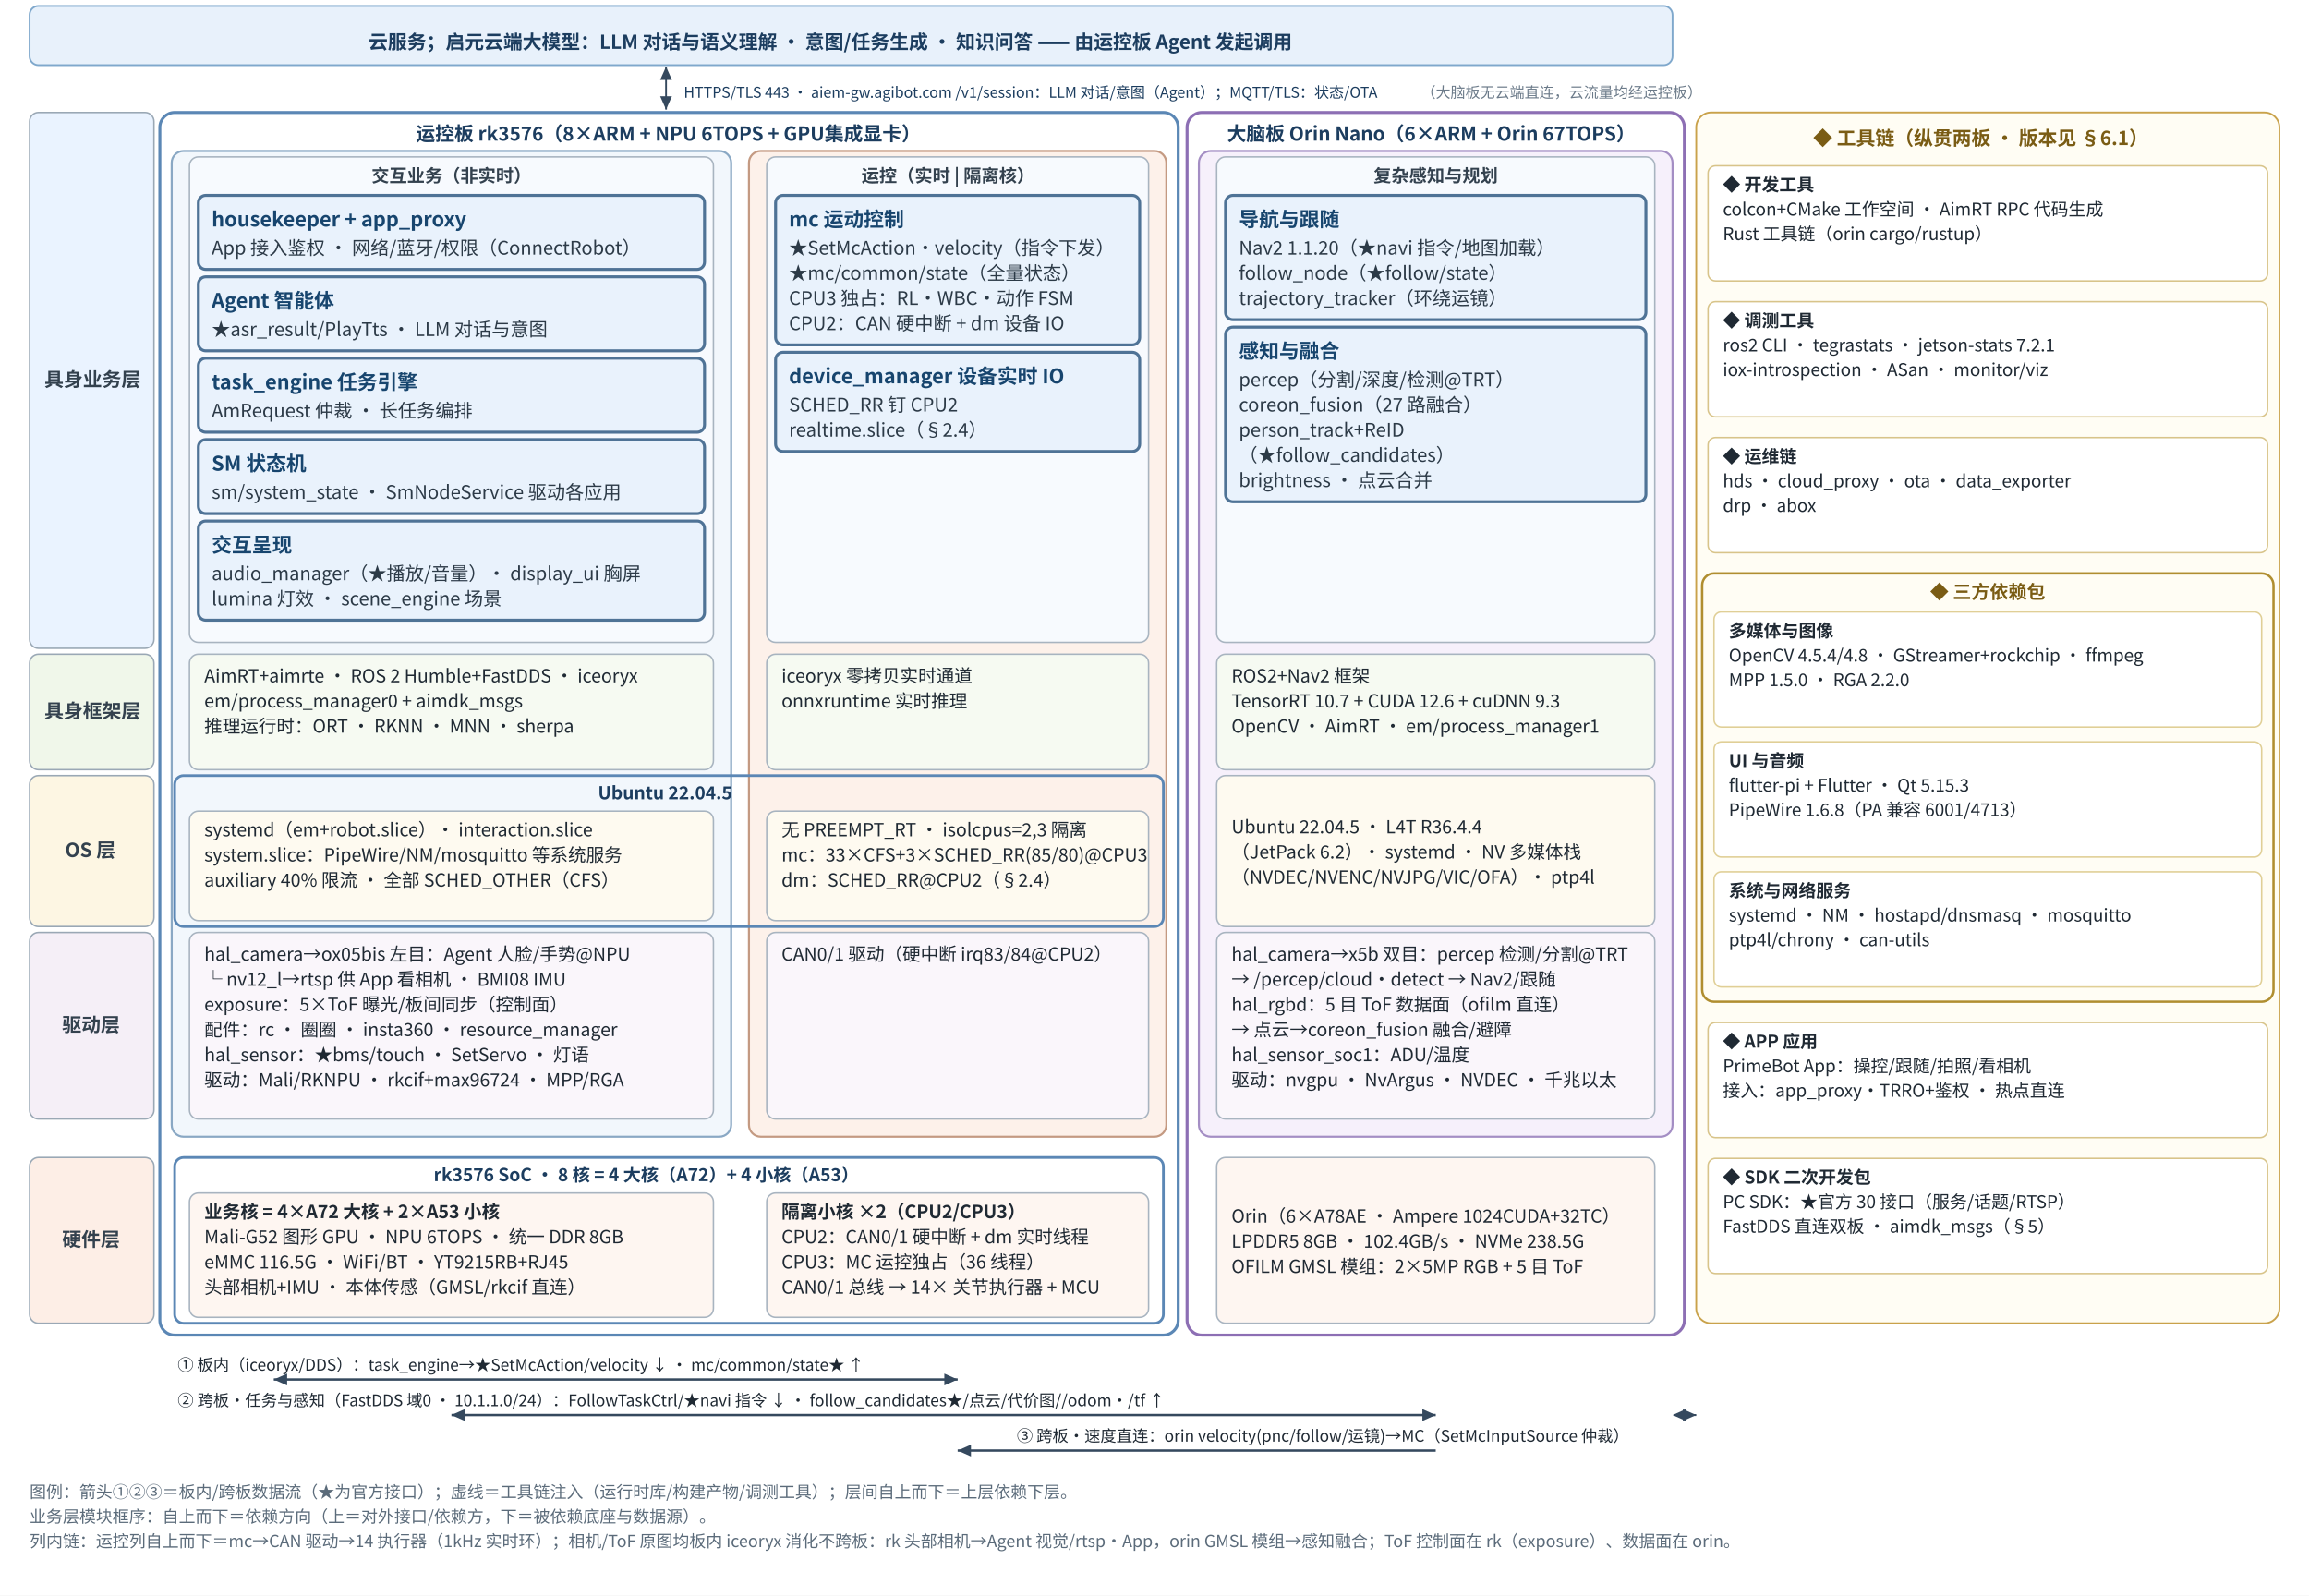
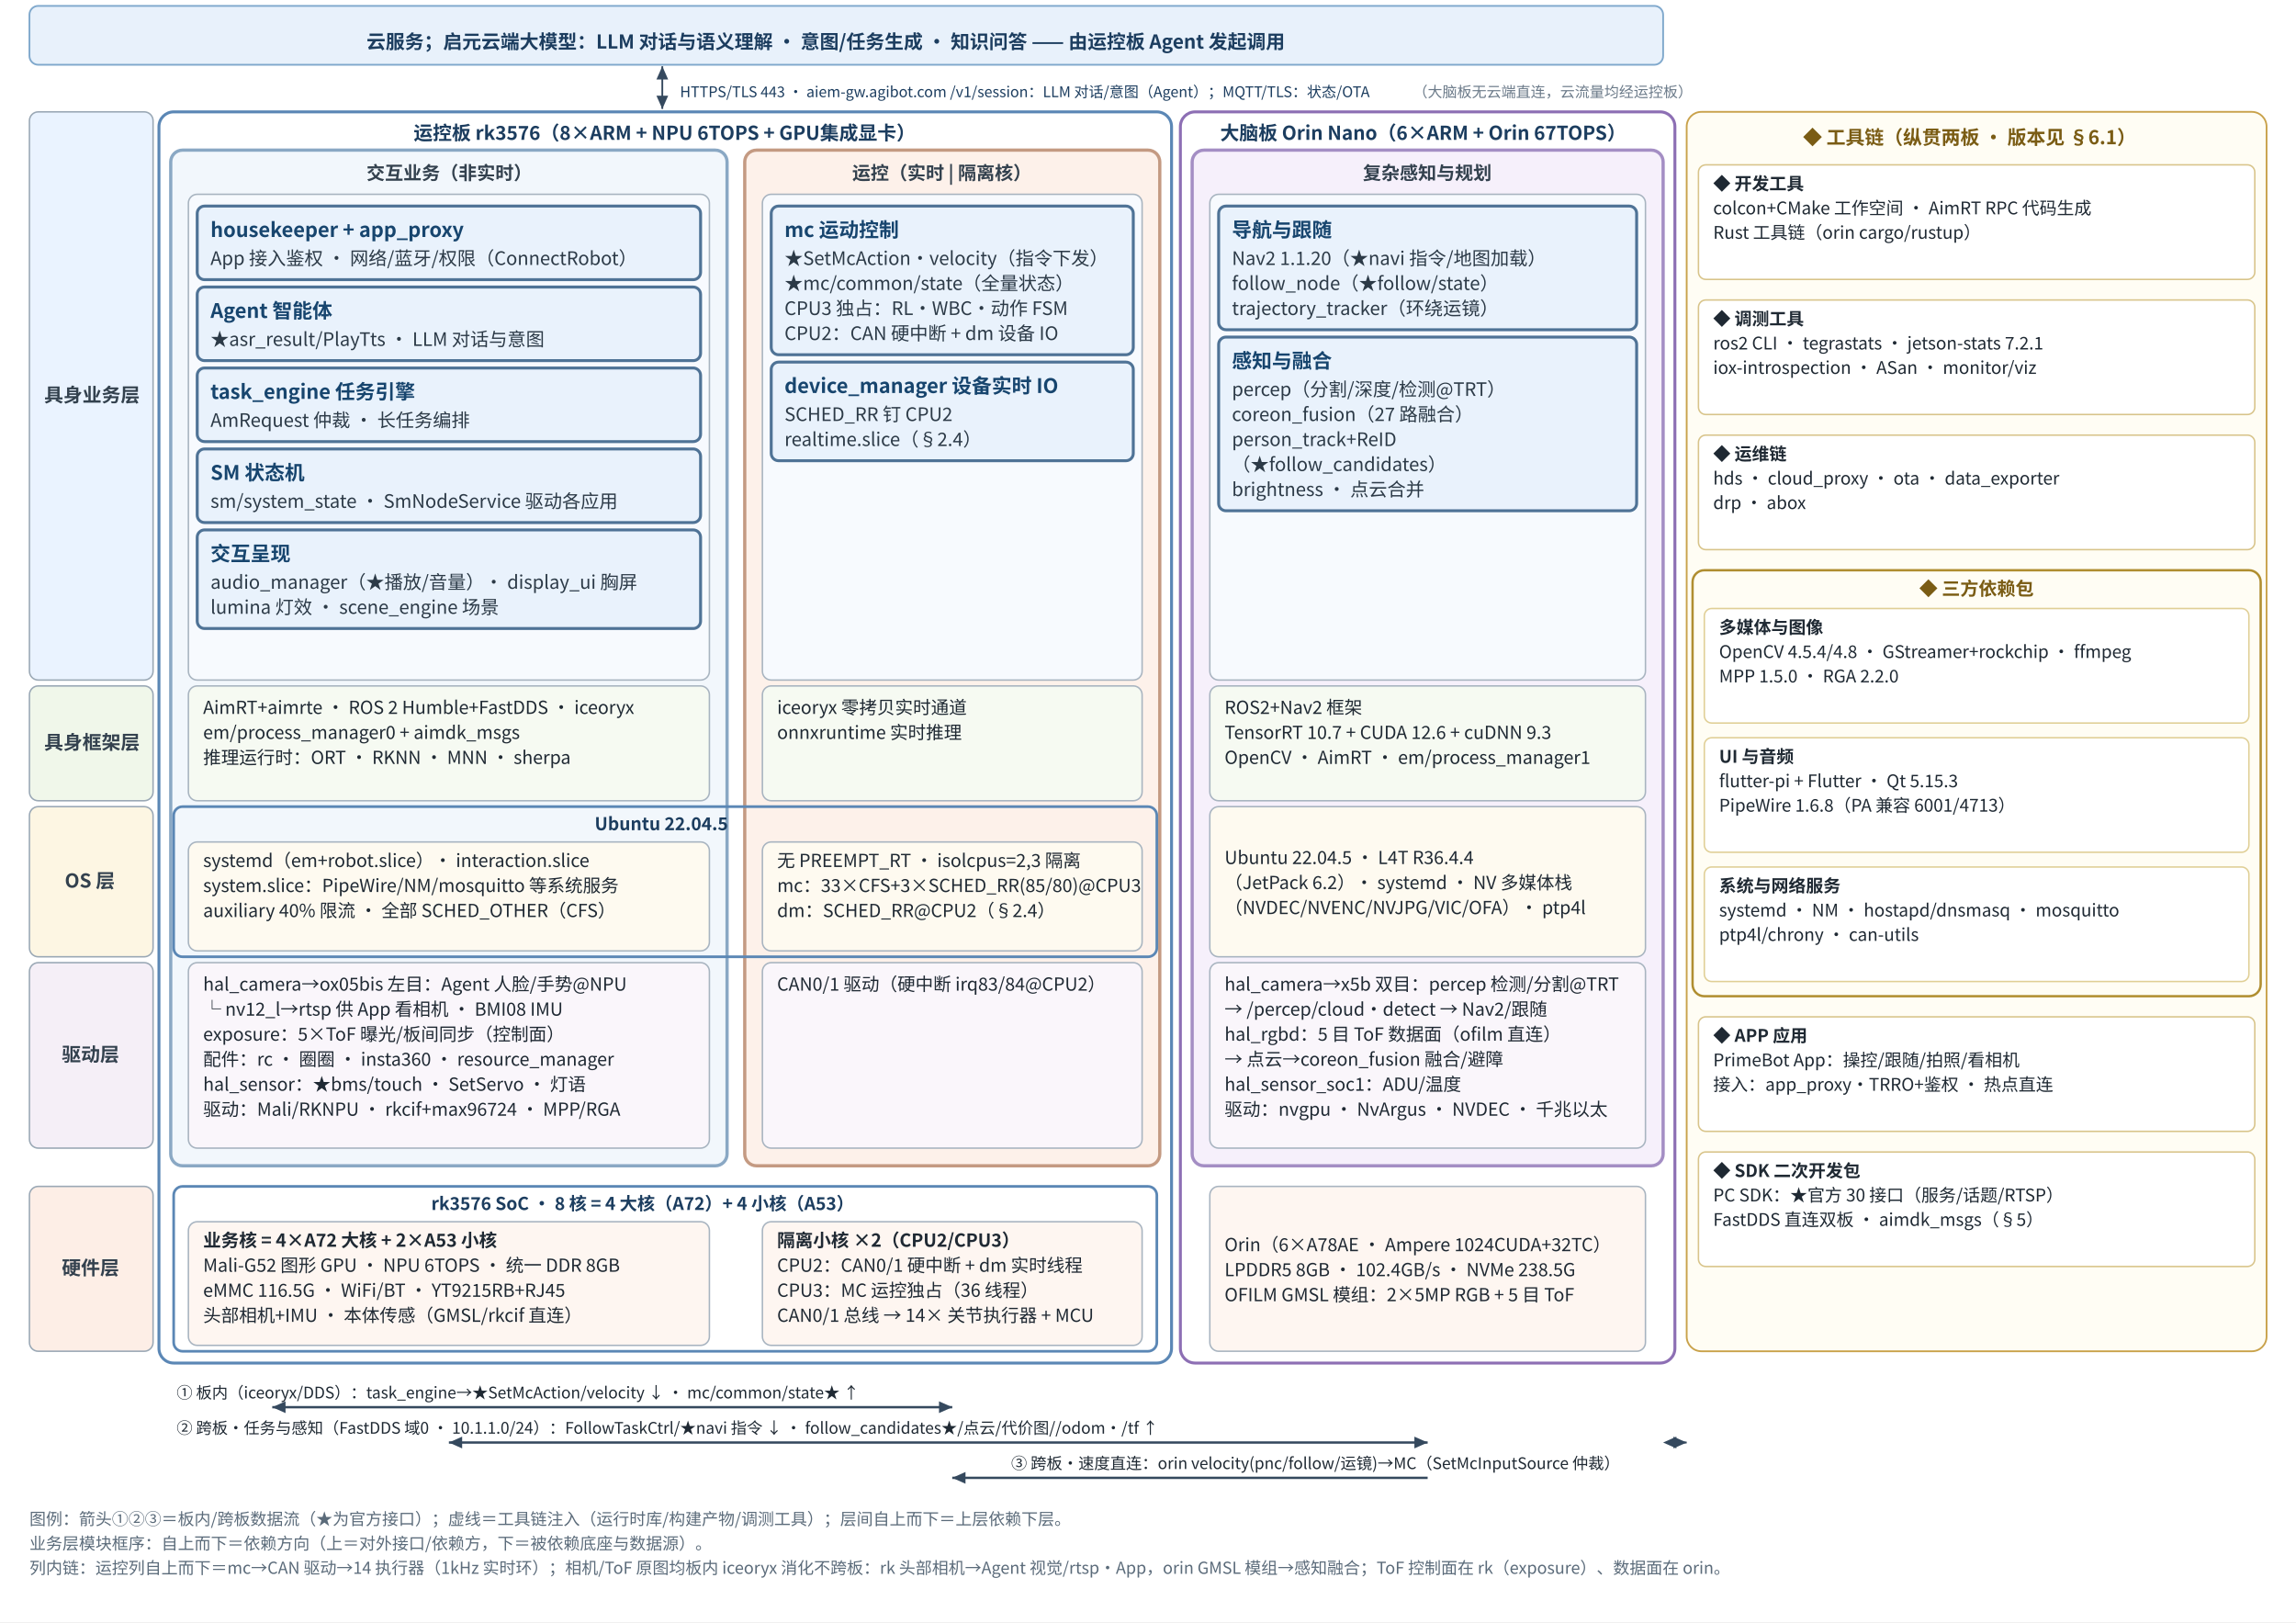
- <svg xmlns="http://www.w3.org/2000/svg" width="1560" height="1078" viewBox="0 0 1560 1078">
-   <rect x="0" y="0" width="1560" height="1078" fill="#ffffff" />
+ <svg xmlns="http://www.w3.org/2000/svg" width="1560" height="1102" viewBox="0 0 1560 1102">
+   <rect x="0" y="0" width="1560" height="1102" fill="#ffffff" />
  <rect x="20" y="4" width="1110" height="40" rx="6" fill="#e8f1fb" stroke="#7fa8cc" stroke-width="1.2" />
  <text x="249" y="33" font-family="Noto Sans CJK SC" font-size="13" fill="#1c3d5f" font-weight="700">云服务；启元云端大模型：LLM 对话与语义理解 · 意图/任务生成 · 知识问答 —— 由运控板 Agent 发起调用</text>
  <line x1="450" y1="45" x2="450" y2="74" stroke="#35495e" stroke-width="1.2" />
  <polygon points="450,74 446,65 454,65" fill="#35495e" />
  <polygon points="450,45 454,54 446,54" fill="#35495e" />
  <text x="462" y="66" font-family="Noto Sans CJK SC" font-size="10" fill="#1c3d5f">HTTPS/TLS 443 · aiem-gw.agibot.com /v1/session：LLM 对话/意图（Agent）；MQTT/TLS：状态/OTA</text>
  <text x="960" y="66" font-family="Noto Sans CJK SC" font-size="10" fill="#6b7a89">（大脑板无云端直连，云流量均经运控板）</text>
-   <rect x="108" y="76" width="688" height="826" rx="10" fill="#ffffff" stroke="#5b87b5" stroke-width="2" />
+   <rect x="108" y="76" width="688" height="850" rx="10" fill="#ffffff" stroke="#5b87b5" stroke-width="2" />
  <text x="281" y="95" font-family="Noto Sans CJK SC" font-size="13" fill="#1c3d5f" font-weight="700">运控板 rk3576（8×ARM + NPU 6TOPS + GPU集成显卡）</text>
-   <rect x="802" y="76" width="336" height="826" rx="10" fill="#ffffff" stroke="#8d6fb4" stroke-width="2" />
+   <rect x="802" y="76" width="336" height="850" rx="10" fill="#ffffff" stroke="#8d6fb4" stroke-width="2" />
  <text x="829" y="95" font-family="Noto Sans CJK SC" font-size="13" fill="#1c3d5f" font-weight="700">大脑板 Orin Nano（6×ARM + Orin 67TOPS）</text>
-   <rect x="116" y="102" width="378" height="666" rx="8" fill="#f2f7fc" stroke="#8aa8c4" stroke-width="1.4" />
-   <rect x="506" y="102" width="282" height="666" rx="8" fill="#fdf1ea" stroke="#c49a82" stroke-width="1.4" />
-   <rect x="810" y="102" width="320" height="666" rx="8" fill="#f6f0fb" stroke="#a48ec4" stroke-width="1.4" />
-   <rect x="20" y="76" width="84" height="362" rx="6" fill="#eaf3ff" stroke="#9aa8b5" stroke-width="1" />
-   <text x="30" y="261" font-family="Noto Sans CJK SC" font-size="13" fill="#33414e" font-weight="700">具身业务层</text>
-   <rect x="128" y="106" width="354" height="328" rx="6" fill="#f7fafe" stroke="#a8b4c0" stroke-width="1" />
-   <text x="251" y="123" font-family="Noto Sans CJK SC" font-size="12" fill="#33414e" font-weight="700">交互业务（非实时）</text>
-   <rect x="134" y="132" width="342" height="50" rx="5" fill="#e9f2fc" stroke="#4f7396" stroke-width="2" />
-   <text x="143" y="153" font-family="Noto Sans CJK SC" font-size="13.6" fill="#17456e" font-weight="700">housekeeper + app_proxy</text>
-   <text x="143" y="172" font-family="Noto Sans CJK SC" font-size="12.6" fill="#2c3a47">App 接入鉴权 · 网络/蓝牙/权限（ConnectRobot）</text>
-   <rect x="134" y="187" width="342" height="50" rx="5" fill="#e9f2fc" stroke="#4f7396" stroke-width="2" />
-   <text x="143" y="208" font-family="Noto Sans CJK SC" font-size="13.6" fill="#17456e" font-weight="700">Agent 智能体</text>
-   <text x="143" y="227" font-family="Noto Sans CJK SC" font-size="12.6" fill="#2c3a47">★asr_result/PlayTts · LLM 对话与意图</text>
-   <rect x="134" y="242" width="342" height="50" rx="5" fill="#e9f2fc" stroke="#4f7396" stroke-width="2" />
-   <text x="143" y="263" font-family="Noto Sans CJK SC" font-size="13.6" fill="#17456e" font-weight="700">task_engine 任务引擎</text>
-   <text x="143" y="282" font-family="Noto Sans CJK SC" font-size="12.6" fill="#2c3a47">AmRequest 仲裁 · 长任务编排</text>
-   <rect x="134" y="297" width="342" height="50" rx="5" fill="#e9f2fc" stroke="#4f7396" stroke-width="2" />
-   <text x="143" y="318" font-family="Noto Sans CJK SC" font-size="13.6" fill="#17456e" font-weight="700">SM 状态机</text>
-   <text x="143" y="337" font-family="Noto Sans CJK SC" font-size="12.6" fill="#2c3a47">sm/system_state · SmNodeService 驱动各应用</text>
-   <rect x="134" y="352" width="342" height="67" rx="5" fill="#e9f2fc" stroke="#4f7396" stroke-width="2" />
-   <text x="143" y="373" font-family="Noto Sans CJK SC" font-size="13.6" fill="#17456e" font-weight="700">交互呈现</text>
-   <text x="143" y="392" font-family="Noto Sans CJK SC" font-size="12.6" fill="#2c3a47">audio_manager（★播放/音量）· display_ui 胸屏</text>
-   <text x="143" y="409" font-family="Noto Sans CJK SC" font-size="12.6" fill="#2c3a47">lumina 灯效 · scene_engine 场景</text>
-   <rect x="518" y="106" width="258" height="328" rx="6" fill="#f7fafe" stroke="#a8b4c0" stroke-width="1" />
-   <text x="582" y="123" font-family="Noto Sans CJK SC" font-size="12" fill="#33414e" font-weight="700">运控（实时 | 隔离核）</text>
-   <rect x="524" y="132" width="246" height="101" rx="5" fill="#e9f2fc" stroke="#4f7396" stroke-width="2" />
-   <text x="533" y="153" font-family="Noto Sans CJK SC" font-size="13.6" fill="#17456e" font-weight="700">mc 运动控制</text>
-   <text x="533" y="172" font-family="Noto Sans CJK SC" font-size="12.6" fill="#2c3a47">★SetMcAction·velocity（指令下发）</text>
-   <text x="533" y="189" font-family="Noto Sans CJK SC" font-size="12.6" fill="#2c3a47">★mc/common/state（全量状态）</text>
-   <text x="533" y="206" font-family="Noto Sans CJK SC" font-size="12.6" fill="#2c3a47">CPU3 独占：RL·WBC·动作 FSM</text>
-   <text x="533" y="223" font-family="Noto Sans CJK SC" font-size="12.6" fill="#2c3a47">CPU2：CAN 硬中断 + dm 设备 IO</text>
-   <rect x="524" y="238" width="246" height="67" rx="5" fill="#e9f2fc" stroke="#4f7396" stroke-width="2" />
-   <text x="533" y="259" font-family="Noto Sans CJK SC" font-size="13.6" fill="#17456e" font-weight="700">device_manager 设备实时 IO</text>
-   <text x="533" y="278" font-family="Noto Sans CJK SC" font-size="12.6" fill="#2c3a47">SCHED_RR 钉 CPU2</text>
-   <text x="533" y="295" font-family="Noto Sans CJK SC" font-size="12.6" fill="#2c3a47">realtime.slice（§2.4）</text>
-   <rect x="822" y="106" width="296" height="328" rx="6" fill="#f7fafe" stroke="#a8b4c0" stroke-width="1" />
-   <text x="928" y="123" font-family="Noto Sans CJK SC" font-size="12" fill="#33414e" font-weight="700">复杂感知与规划</text>
-   <rect x="828" y="132" width="284" height="84" rx="5" fill="#e9f2fc" stroke="#4f7396" stroke-width="2" />
-   <text x="837" y="153" font-family="Noto Sans CJK SC" font-size="13.6" fill="#17456e" font-weight="700">导航与跟随</text>
-   <text x="837" y="172" font-family="Noto Sans CJK SC" font-size="12.6" fill="#2c3a47">Nav2 1.1.20（★navi 指令/地图加载）</text>
-   <text x="837" y="189" font-family="Noto Sans CJK SC" font-size="12.6" fill="#2c3a47">follow_node（★follow/state）</text>
-   <text x="837" y="206" font-family="Noto Sans CJK SC" font-size="12.6" fill="#2c3a47">trajectory_tracker（环绕运镜）</text>
-   <rect x="828" y="221" width="284" height="118" rx="5" fill="#e9f2fc" stroke="#4f7396" stroke-width="2" />
-   <text x="837" y="242" font-family="Noto Sans CJK SC" font-size="13.6" fill="#17456e" font-weight="700">感知与融合</text>
-   <text x="837" y="261" font-family="Noto Sans CJK SC" font-size="12.6" fill="#2c3a47">percep（分割/深度/检测@TRT）</text>
-   <text x="837" y="278" font-family="Noto Sans CJK SC" font-size="12.6" fill="#2c3a47">coreon_fusion（27 路融合）</text>
-   <text x="837" y="295" font-family="Noto Sans CJK SC" font-size="12.6" fill="#2c3a47">person_track+ReID</text>
-   <text x="837" y="312" font-family="Noto Sans CJK SC" font-size="12.6" fill="#2c3a47">（★follow_candidates）</text>
-   <text x="837" y="329" font-family="Noto Sans CJK SC" font-size="12.6" fill="#2c3a47">brightness · 点云合并</text>
-   <rect x="20" y="442" width="84" height="78" rx="6" fill="#f0f7ea" stroke="#9aa8b5" stroke-width="1" />
-   <text x="30" y="485" font-family="Noto Sans CJK SC" font-size="13" fill="#33414e" font-weight="700">具身框架层</text>
-   <rect x="128" y="442" width="354" height="78" rx="6" fill="#f6faf2" stroke="#a8b4c0" stroke-width="1" />
-   <text x="138" y="461" font-family="Noto Sans CJK SC" font-size="12.2" fill="#1f2933">AimRT+aimrte · ROS 2 Humble+FastDDS · iceoryx</text>
-   <text x="138" y="478" font-family="Noto Sans CJK SC" font-size="12.2" fill="#1f2933">em/process_manager0 + aimdk_msgs</text>
-   <text x="138" y="495" font-family="Noto Sans CJK SC" font-size="12.2" fill="#1f2933">推理运行时：ORT · RKNN · MNN · sherpa</text>
-   <rect x="518" y="442" width="258" height="78" rx="6" fill="#f6faf2" stroke="#a8b4c0" stroke-width="1" />
-   <text x="528" y="461" font-family="Noto Sans CJK SC" font-size="12.2" fill="#1f2933">iceoryx 零拷贝实时通道</text>
-   <text x="528" y="478" font-family="Noto Sans CJK SC" font-size="12.2" fill="#1f2933">onnxruntime 实时推理</text>
-   <rect x="822" y="442" width="296" height="78" rx="6" fill="#f6faf2" stroke="#a8b4c0" stroke-width="1" />
-   <text x="832" y="461" font-family="Noto Sans CJK SC" font-size="12.2" fill="#1f2933">ROS2+Nav2 框架</text>
-   <text x="832" y="478" font-family="Noto Sans CJK SC" font-size="12.2" fill="#1f2933">TensorRT 10.7 + CUDA 12.6 + cuDNN 9.3</text>
-   <text x="832" y="495" font-family="Noto Sans CJK SC" font-size="12.2" fill="#1f2933">OpenCV · AimRT · em/process_manager1</text>
-   <rect x="20" y="524" width="84" height="102" rx="6" fill="#fdf6e3" stroke="#9aa8b5" stroke-width="1" />
-   <text x="44" y="579" font-family="Noto Sans CJK SC" font-size="13" fill="#33414e" font-weight="700">OS 层</text>
-   <rect x="118" y="524" width="668" height="102" rx="6" fill="none" stroke="#5b87b5" stroke-width="1.8" />
-   <text x="404" y="540" font-family="Noto Sans CJK SC" font-size="12" fill="#1c3d5f" font-weight="700">Ubuntu 22.04.5</text>
-   <rect x="128" y="548" width="354" height="74" rx="6" fill="#fefaf0" stroke="#a8b4c0" stroke-width="1" />
-   <text x="138" y="565" font-family="Noto Sans CJK SC" font-size="12.2" fill="#1f2933">systemd（em+robot.slice）· interaction.slice</text>
-   <text x="138" y="582" font-family="Noto Sans CJK SC" font-size="12.2" fill="#1f2933">system.slice：PipeWire/NM/mosquitto 等系统服务</text>
-   <text x="138" y="599" font-family="Noto Sans CJK SC" font-size="12.2" fill="#1f2933">auxiliary 40% 限流 · 全部 SCHED_OTHER（CFS）</text>
-   <rect x="518" y="548" width="258" height="74" rx="6" fill="#fefaf0" stroke="#a8b4c0" stroke-width="1" />
-   <text x="528" y="565" font-family="Noto Sans CJK SC" font-size="12.2" fill="#1f2933">无 PREEMPT_RT · isolcpus=2,3 隔离</text>
-   <text x="528" y="582" font-family="Noto Sans CJK SC" font-size="12.2" fill="#1f2933">mc：33×CFS+3×SCHED_RR(85/80)@CPU3</text>
-   <text x="528" y="599" font-family="Noto Sans CJK SC" font-size="12.2" fill="#1f2933">dm：SCHED_RR@CPU2（§2.4）</text>
-   <rect x="822" y="524" width="296" height="102" rx="6" fill="#fefaf0" stroke="#a8b4c0" stroke-width="1" />
-   <text x="832" y="563" font-family="Noto Sans CJK SC" font-size="12.2" fill="#1f2933">Ubuntu 22.04.5 · L4T R36.4.4</text>
-   <text x="832" y="580" font-family="Noto Sans CJK SC" font-size="12.2" fill="#1f2933">（JetPack 6.2）· systemd · NV 多媒体栈</text>
-   <text x="832" y="597" font-family="Noto Sans CJK SC" font-size="12.2" fill="#1f2933">（NVDEC/NVENC/NVJPG/VIC/OFA）· ptp4l</text>
-   <rect x="20" y="630" width="84" height="126" rx="6" fill="#f5eff7" stroke="#9aa8b5" stroke-width="1" />
-   <text x="42" y="697" font-family="Noto Sans CJK SC" font-size="13" fill="#33414e" font-weight="700">驱动层</text>
-   <rect x="128" y="630" width="354" height="126" rx="6" fill="#faf6fb" stroke="#a8b4c0" stroke-width="1" />
-   <text x="138" y="649" font-family="Noto Sans CJK SC" font-size="12.2" fill="#1f2933">hal_camera→ox05bis 左目：Agent 人脸/手势@NPU</text>
-   <text x="138" y="666" font-family="Noto Sans CJK SC" font-size="12.2" fill="#1f2933">└ nv12_l→rtsp 供 App 看相机 · BMI08 IMU</text>
-   <text x="138" y="683" font-family="Noto Sans CJK SC" font-size="12.2" fill="#1f2933">exposure：5×ToF 曝光/板间同步（控制面）</text>
-   <text x="138" y="700" font-family="Noto Sans CJK SC" font-size="12.2" fill="#1f2933">配件：rc · 圈圈 · insta360 · resource_manager</text>
-   <text x="138" y="717" font-family="Noto Sans CJK SC" font-size="12.2" fill="#1f2933">hal_sensor：★bms/touch · SetServo · 灯语</text>
-   <text x="138" y="734" font-family="Noto Sans CJK SC" font-size="12.2" fill="#1f2933">驱动：Mali/RKNPU · rkcif+max96724 · MPP/RGA</text>
-   <rect x="518" y="630" width="258" height="126" rx="6" fill="#faf6fb" stroke="#a8b4c0" stroke-width="1" />
-   <text x="528" y="649" font-family="Noto Sans CJK SC" font-size="12.2" fill="#1f2933">CAN0/1 驱动（硬中断 irq83/84@CPU2）</text>
-   <rect x="822" y="630" width="296" height="126" rx="6" fill="#faf6fb" stroke="#a8b4c0" stroke-width="1" />
-   <text x="832" y="649" font-family="Noto Sans CJK SC" font-size="12.2" fill="#1f2933">hal_camera→x5b 双目：percep 检测/分割@TRT</text>
-   <text x="832" y="666" font-family="Noto Sans CJK SC" font-size="12.2" fill="#1f2933">→ /percep/cloud·detect → Nav2/跟随</text>
-   <text x="832" y="683" font-family="Noto Sans CJK SC" font-size="12.2" fill="#1f2933">hal_rgbd：5 目 ToF 数据面（ofilm 直连）</text>
-   <text x="832" y="700" font-family="Noto Sans CJK SC" font-size="12.2" fill="#1f2933">→ 点云→coreon_fusion 融合/避障</text>
-   <text x="832" y="717" font-family="Noto Sans CJK SC" font-size="12.2" fill="#1f2933">hal_sensor_soc1：ADU/温度</text>
-   <text x="832" y="734" font-family="Noto Sans CJK SC" font-size="12.2" fill="#1f2933">驱动：nvgpu · NvArgus · NVDEC · 千兆以太</text>
-   <rect x="20" y="782" width="84" height="112" rx="6" fill="#fdeee6" stroke="#9aa8b5" stroke-width="1" />
-   <text x="42" y="842" font-family="Noto Sans CJK SC" font-size="13" fill="#33414e" font-weight="700">硬件层</text>
-   <rect x="118" y="782" width="668" height="112" rx="6" fill="none" stroke="#5b87b5" stroke-width="1.8" />
-   <text x="293" y="798" font-family="Noto Sans CJK SC" font-size="12" fill="#1c3d5f" font-weight="700">rk3576 SoC · 8 核 = 4 大核（A72）+ 4 小核（A53）</text>
-   <rect x="128" y="806" width="354" height="84" rx="6" fill="#fef6f1" stroke="#a8b4c0" stroke-width="1" />
-   <text x="138" y="823" font-family="Noto Sans CJK SC" font-size="12.2" fill="#1f2933" font-weight="700">业务核 = 4×A72 大核 + 2×A53 小核</text>
-   <text x="138" y="840" font-family="Noto Sans CJK SC" font-size="12.2" fill="#1f2933">Mali-G52 图形 GPU · NPU 6TOPS · 统一 DDR 8GB</text>
-   <text x="138" y="857" font-family="Noto Sans CJK SC" font-size="12.2" fill="#1f2933">eMMC 116.5G · WiFi/BT · YT9215RB+RJ45</text>
-   <text x="138" y="874" font-family="Noto Sans CJK SC" font-size="12.2" fill="#1f2933">头部相机+IMU · 本体传感（GMSL/rkcif 直连）</text>
-   <rect x="518" y="806" width="258" height="84" rx="6" fill="#fef6f1" stroke="#a8b4c0" stroke-width="1" />
-   <text x="528" y="823" font-family="Noto Sans CJK SC" font-size="12.2" fill="#1f2933" font-weight="700">隔离小核 ×2（CPU2/CPU3）</text>
-   <text x="528" y="840" font-family="Noto Sans CJK SC" font-size="12.2" fill="#1f2933">CPU2：CAN0/1 硬中断 + dm 实时线程</text>
-   <text x="528" y="857" font-family="Noto Sans CJK SC" font-size="12.2" fill="#1f2933">CPU3：MC 运控独占（36 线程）</text>
-   <text x="528" y="874" font-family="Noto Sans CJK SC" font-size="12.2" fill="#1f2933">CAN0/1 总线 → 14× 关节执行器 + MCU</text>
-   <rect x="822" y="782" width="296" height="112" rx="6" fill="#fef6f1" stroke="#a8b4c0" stroke-width="1" />
-   <text x="832" y="826" font-family="Noto Sans CJK SC" font-size="12.2" fill="#1f2933">Orin（6×A78AE · Ampere 1024CUDA+32TC）</text>
-   <text x="832" y="843" font-family="Noto Sans CJK SC" font-size="12.2" fill="#1f2933">LPDDR5 8GB · 102.4GB/s · NVMe 238.5G</text>
-   <text x="832" y="860" font-family="Noto Sans CJK SC" font-size="12.2" fill="#1f2933">OFILM GMSL 模组：2×5MP RGB + 5 目 ToF</text>
-   <rect x="1146" y="76" width="394" height="818" rx="10" fill="#fffdf4" stroke="#c9a24b" stroke-width="1.2" />
+   <rect x="116" y="102" width="378" height="690" rx="8" fill="#f2f7fc" stroke="#8aa8c4" stroke-width="2.2" />
+   <text x="249" y="122" font-family="Noto Sans CJK SC" font-size="12.5" fill="#33414e" font-weight="700">交互业务（非实时）</text>
+   <rect x="506" y="102" width="282" height="690" rx="8" fill="#fdf1ea" stroke="#c49a82" stroke-width="2.2" />
+   <text x="579" y="122" font-family="Noto Sans CJK SC" font-size="12.5" fill="#33414e" font-weight="700">运控（实时 | 隔离核）</text>
+   <rect x="810" y="102" width="320" height="690" rx="8" fill="#f6f0fb" stroke="#a48ec4" stroke-width="2.2" />
+   <text x="926" y="122" font-family="Noto Sans CJK SC" font-size="12.5" fill="#33414e" font-weight="700">复杂感知与规划</text>
+   <rect x="20" y="76" width="84" height="386" rx="6" fill="#eaf3ff" stroke="#9aa8b5" stroke-width="1" />
+   <text x="30" y="273" font-family="Noto Sans CJK SC" font-size="13" fill="#33414e" font-weight="700">具身业务层</text>
+   <rect x="128" y="132" width="354" height="330" rx="6" fill="#f7fafe" stroke="#a8b4c0" stroke-width="1" />
+   <rect x="134" y="140" width="342" height="50" rx="5" fill="#e9f2fc" stroke="#4f7396" stroke-width="2" />
+   <text x="143" y="161" font-family="Noto Sans CJK SC" font-size="13.6" fill="#17456e" font-weight="700">housekeeper + app_proxy</text>
+   <text x="143" y="180" font-family="Noto Sans CJK SC" font-size="12.6" fill="#2c3a47">App 接入鉴权 · 网络/蓝牙/权限（ConnectRobot）</text>
+   <rect x="134" y="195" width="342" height="50" rx="5" fill="#e9f2fc" stroke="#4f7396" stroke-width="2" />
+   <text x="143" y="216" font-family="Noto Sans CJK SC" font-size="13.6" fill="#17456e" font-weight="700">Agent 智能体</text>
+   <text x="143" y="235" font-family="Noto Sans CJK SC" font-size="12.6" fill="#2c3a47">★asr_result/PlayTts · LLM 对话与意图</text>
+   <rect x="134" y="250" width="342" height="50" rx="5" fill="#e9f2fc" stroke="#4f7396" stroke-width="2" />
+   <text x="143" y="271" font-family="Noto Sans CJK SC" font-size="13.6" fill="#17456e" font-weight="700">task_engine 任务引擎</text>
+   <text x="143" y="290" font-family="Noto Sans CJK SC" font-size="12.6" fill="#2c3a47">AmRequest 仲裁 · 长任务编排</text>
+   <rect x="134" y="305" width="342" height="50" rx="5" fill="#e9f2fc" stroke="#4f7396" stroke-width="2" />
+   <text x="143" y="326" font-family="Noto Sans CJK SC" font-size="13.6" fill="#17456e" font-weight="700">SM 状态机</text>
+   <text x="143" y="345" font-family="Noto Sans CJK SC" font-size="12.6" fill="#2c3a47">sm/system_state · SmNodeService 驱动各应用</text>
+   <rect x="134" y="360" width="342" height="67" rx="5" fill="#e9f2fc" stroke="#4f7396" stroke-width="2" />
+   <text x="143" y="381" font-family="Noto Sans CJK SC" font-size="13.6" fill="#17456e" font-weight="700">交互呈现</text>
+   <text x="143" y="400" font-family="Noto Sans CJK SC" font-size="12.6" fill="#2c3a47">audio_manager（★播放/音量）· display_ui 胸屏</text>
+   <text x="143" y="417" font-family="Noto Sans CJK SC" font-size="12.6" fill="#2c3a47">lumina 灯效 · scene_engine 场景</text>
+   <rect x="518" y="132" width="258" height="330" rx="6" fill="#f7fafe" stroke="#a8b4c0" stroke-width="1" />
+   <rect x="524" y="140" width="246" height="101" rx="5" fill="#e9f2fc" stroke="#4f7396" stroke-width="2" />
+   <text x="533" y="161" font-family="Noto Sans CJK SC" font-size="13.6" fill="#17456e" font-weight="700">mc 运动控制</text>
+   <text x="533" y="180" font-family="Noto Sans CJK SC" font-size="12.6" fill="#2c3a47">★SetMcAction·velocity（指令下发）</text>
+   <text x="533" y="197" font-family="Noto Sans CJK SC" font-size="12.6" fill="#2c3a47">★mc/common/state（全量状态）</text>
+   <text x="533" y="214" font-family="Noto Sans CJK SC" font-size="12.6" fill="#2c3a47">CPU3 独占：RL·WBC·动作 FSM</text>
+   <text x="533" y="231" font-family="Noto Sans CJK SC" font-size="12.6" fill="#2c3a47">CPU2：CAN 硬中断 + dm 设备 IO</text>
+   <rect x="524" y="246" width="246" height="67" rx="5" fill="#e9f2fc" stroke="#4f7396" stroke-width="2" />
+   <text x="533" y="267" font-family="Noto Sans CJK SC" font-size="13.6" fill="#17456e" font-weight="700">device_manager 设备实时 IO</text>
+   <text x="533" y="286" font-family="Noto Sans CJK SC" font-size="12.6" fill="#2c3a47">SCHED_RR 钉 CPU2</text>
+   <text x="533" y="303" font-family="Noto Sans CJK SC" font-size="12.6" fill="#2c3a47">realtime.slice（§2.4）</text>
+   <rect x="822" y="132" width="296" height="330" rx="6" fill="#f7fafe" stroke="#a8b4c0" stroke-width="1" />
+   <rect x="828" y="140" width="284" height="84" rx="5" fill="#e9f2fc" stroke="#4f7396" stroke-width="2" />
+   <text x="837" y="161" font-family="Noto Sans CJK SC" font-size="13.6" fill="#17456e" font-weight="700">导航与跟随</text>
+   <text x="837" y="180" font-family="Noto Sans CJK SC" font-size="12.6" fill="#2c3a47">Nav2 1.1.20（★navi 指令/地图加载）</text>
+   <text x="837" y="197" font-family="Noto Sans CJK SC" font-size="12.6" fill="#2c3a47">follow_node（★follow/state）</text>
+   <text x="837" y="214" font-family="Noto Sans CJK SC" font-size="12.6" fill="#2c3a47">trajectory_tracker（环绕运镜）</text>
+   <rect x="828" y="229" width="284" height="118" rx="5" fill="#e9f2fc" stroke="#4f7396" stroke-width="2" />
+   <text x="837" y="250" font-family="Noto Sans CJK SC" font-size="13.6" fill="#17456e" font-weight="700">感知与融合</text>
+   <text x="837" y="269" font-family="Noto Sans CJK SC" font-size="12.6" fill="#2c3a47">percep（分割/深度/检测@TRT）</text>
+   <text x="837" y="286" font-family="Noto Sans CJK SC" font-size="12.6" fill="#2c3a47">coreon_fusion（27 路融合）</text>
+   <text x="837" y="303" font-family="Noto Sans CJK SC" font-size="12.6" fill="#2c3a47">person_track+ReID</text>
+   <text x="837" y="320" font-family="Noto Sans CJK SC" font-size="12.6" fill="#2c3a47">（★follow_candidates）</text>
+   <text x="837" y="337" font-family="Noto Sans CJK SC" font-size="12.6" fill="#2c3a47">brightness · 点云合并</text>
+   <rect x="20" y="466" width="84" height="78" rx="6" fill="#f0f7ea" stroke="#9aa8b5" stroke-width="1" />
+   <text x="30" y="509" font-family="Noto Sans CJK SC" font-size="13" fill="#33414e" font-weight="700">具身框架层</text>
+   <rect x="128" y="466" width="354" height="78" rx="6" fill="#f6faf2" stroke="#a8b4c0" stroke-width="1" />
+   <text x="138" y="485" font-family="Noto Sans CJK SC" font-size="12.2" fill="#1f2933">AimRT+aimrte · ROS 2 Humble+FastDDS · iceoryx</text>
+   <text x="138" y="502" font-family="Noto Sans CJK SC" font-size="12.2" fill="#1f2933">em/process_manager0 + aimdk_msgs</text>
+   <text x="138" y="519" font-family="Noto Sans CJK SC" font-size="12.2" fill="#1f2933">推理运行时：ORT · RKNN · MNN · sherpa</text>
+   <rect x="518" y="466" width="258" height="78" rx="6" fill="#f6faf2" stroke="#a8b4c0" stroke-width="1" />
+   <text x="528" y="485" font-family="Noto Sans CJK SC" font-size="12.2" fill="#1f2933">iceoryx 零拷贝实时通道</text>
+   <text x="528" y="502" font-family="Noto Sans CJK SC" font-size="12.2" fill="#1f2933">onnxruntime 实时推理</text>
+   <rect x="822" y="466" width="296" height="78" rx="6" fill="#f6faf2" stroke="#a8b4c0" stroke-width="1" />
+   <text x="832" y="485" font-family="Noto Sans CJK SC" font-size="12.2" fill="#1f2933">ROS2+Nav2 框架</text>
+   <text x="832" y="502" font-family="Noto Sans CJK SC" font-size="12.2" fill="#1f2933">TensorRT 10.7 + CUDA 12.6 + cuDNN 9.3</text>
+   <text x="832" y="519" font-family="Noto Sans CJK SC" font-size="12.2" fill="#1f2933">OpenCV · AimRT · em/process_manager1</text>
+   <rect x="20" y="548" width="84" height="102" rx="6" fill="#fdf6e3" stroke="#9aa8b5" stroke-width="1" />
+   <text x="44" y="603" font-family="Noto Sans CJK SC" font-size="13" fill="#33414e" font-weight="700">OS 层</text>
+   <rect x="118" y="548" width="668" height="102" rx="6" fill="none" stroke="#5b87b5" stroke-width="1.8" />
+   <text x="404" y="564" font-family="Noto Sans CJK SC" font-size="12" fill="#1c3d5f" font-weight="700">Ubuntu 22.04.5</text>
+   <rect x="128" y="572" width="354" height="74" rx="6" fill="#fefaf0" stroke="#a8b4c0" stroke-width="1" />
+   <text x="138" y="589" font-family="Noto Sans CJK SC" font-size="12.2" fill="#1f2933">systemd（em+robot.slice）· interaction.slice</text>
+   <text x="138" y="606" font-family="Noto Sans CJK SC" font-size="12.2" fill="#1f2933">system.slice：PipeWire/NM/mosquitto 等系统服务</text>
+   <text x="138" y="623" font-family="Noto Sans CJK SC" font-size="12.2" fill="#1f2933">auxiliary 40% 限流 · 全部 SCHED_OTHER（CFS）</text>
+   <rect x="518" y="572" width="258" height="74" rx="6" fill="#fefaf0" stroke="#a8b4c0" stroke-width="1" />
+   <text x="528" y="589" font-family="Noto Sans CJK SC" font-size="12.2" fill="#1f2933">无 PREEMPT_RT · isolcpus=2,3 隔离</text>
+   <text x="528" y="606" font-family="Noto Sans CJK SC" font-size="12.2" fill="#1f2933">mc：33×CFS+3×SCHED_RR(85/80)@CPU3</text>
+   <text x="528" y="623" font-family="Noto Sans CJK SC" font-size="12.2" fill="#1f2933">dm：SCHED_RR@CPU2（§2.4）</text>
+   <rect x="822" y="548" width="296" height="102" rx="6" fill="#fefaf0" stroke="#a8b4c0" stroke-width="1" />
+   <text x="832" y="587" font-family="Noto Sans CJK SC" font-size="12.2" fill="#1f2933">Ubuntu 22.04.5 · L4T R36.4.4</text>
+   <text x="832" y="604" font-family="Noto Sans CJK SC" font-size="12.2" fill="#1f2933">（JetPack 6.2）· systemd · NV 多媒体栈</text>
+   <text x="832" y="621" font-family="Noto Sans CJK SC" font-size="12.2" fill="#1f2933">（NVDEC/NVENC/NVJPG/VIC/OFA）· ptp4l</text>
+   <rect x="20" y="654" width="84" height="126" rx="6" fill="#f5eff7" stroke="#9aa8b5" stroke-width="1" />
+   <text x="42" y="721" font-family="Noto Sans CJK SC" font-size="13" fill="#33414e" font-weight="700">驱动层</text>
+   <rect x="128" y="654" width="354" height="126" rx="6" fill="#faf6fb" stroke="#a8b4c0" stroke-width="1" />
+   <text x="138" y="673" font-family="Noto Sans CJK SC" font-size="12.2" fill="#1f2933">hal_camera→ox05bis 左目：Agent 人脸/手势@NPU</text>
+   <text x="138" y="690" font-family="Noto Sans CJK SC" font-size="12.2" fill="#1f2933">└ nv12_l→rtsp 供 App 看相机 · BMI08 IMU</text>
+   <text x="138" y="707" font-family="Noto Sans CJK SC" font-size="12.2" fill="#1f2933">exposure：5×ToF 曝光/板间同步（控制面）</text>
+   <text x="138" y="724" font-family="Noto Sans CJK SC" font-size="12.2" fill="#1f2933">配件：rc · 圈圈 · insta360 · resource_manager</text>
+   <text x="138" y="741" font-family="Noto Sans CJK SC" font-size="12.2" fill="#1f2933">hal_sensor：★bms/touch · SetServo · 灯语</text>
+   <text x="138" y="758" font-family="Noto Sans CJK SC" font-size="12.2" fill="#1f2933">驱动：Mali/RKNPU · rkcif+max96724 · MPP/RGA</text>
+   <rect x="518" y="654" width="258" height="126" rx="6" fill="#faf6fb" stroke="#a8b4c0" stroke-width="1" />
+   <text x="528" y="673" font-family="Noto Sans CJK SC" font-size="12.2" fill="#1f2933">CAN0/1 驱动（硬中断 irq83/84@CPU2）</text>
+   <rect x="822" y="654" width="296" height="126" rx="6" fill="#faf6fb" stroke="#a8b4c0" stroke-width="1" />
+   <text x="832" y="673" font-family="Noto Sans CJK SC" font-size="12.2" fill="#1f2933">hal_camera→x5b 双目：percep 检测/分割@TRT</text>
+   <text x="832" y="690" font-family="Noto Sans CJK SC" font-size="12.2" fill="#1f2933">→ /percep/cloud·detect → Nav2/跟随</text>
+   <text x="832" y="707" font-family="Noto Sans CJK SC" font-size="12.2" fill="#1f2933">hal_rgbd：5 目 ToF 数据面（ofilm 直连）</text>
+   <text x="832" y="724" font-family="Noto Sans CJK SC" font-size="12.2" fill="#1f2933">→ 点云→coreon_fusion 融合/避障</text>
+   <text x="832" y="741" font-family="Noto Sans CJK SC" font-size="12.2" fill="#1f2933">hal_sensor_soc1：ADU/温度</text>
+   <text x="832" y="758" font-family="Noto Sans CJK SC" font-size="12.2" fill="#1f2933">驱动：nvgpu · NvArgus · NVDEC · 千兆以太</text>
+   <rect x="20" y="806" width="84" height="112" rx="6" fill="#fdeee6" stroke="#9aa8b5" stroke-width="1" />
+   <text x="42" y="866" font-family="Noto Sans CJK SC" font-size="13" fill="#33414e" font-weight="700">硬件层</text>
+   <rect x="118" y="806" width="668" height="112" rx="6" fill="none" stroke="#5b87b5" stroke-width="1.8" />
+   <text x="293" y="822" font-family="Noto Sans CJK SC" font-size="12" fill="#1c3d5f" font-weight="700">rk3576 SoC · 8 核 = 4 大核（A72）+ 4 小核（A53）</text>
+   <rect x="128" y="830" width="354" height="84" rx="6" fill="#fef6f1" stroke="#a8b4c0" stroke-width="1" />
+   <text x="138" y="847" font-family="Noto Sans CJK SC" font-size="12.2" fill="#1f2933" font-weight="700">业务核 = 4×A72 大核 + 2×A53 小核</text>
+   <text x="138" y="864" font-family="Noto Sans CJK SC" font-size="12.2" fill="#1f2933">Mali-G52 图形 GPU · NPU 6TOPS · 统一 DDR 8GB</text>
+   <text x="138" y="881" font-family="Noto Sans CJK SC" font-size="12.2" fill="#1f2933">eMMC 116.5G · WiFi/BT · YT9215RB+RJ45</text>
+   <text x="138" y="898" font-family="Noto Sans CJK SC" font-size="12.2" fill="#1f2933">头部相机+IMU · 本体传感（GMSL/rkcif 直连）</text>
+   <rect x="518" y="830" width="258" height="84" rx="6" fill="#fef6f1" stroke="#a8b4c0" stroke-width="1" />
+   <text x="528" y="847" font-family="Noto Sans CJK SC" font-size="12.2" fill="#1f2933" font-weight="700">隔离小核 ×2（CPU2/CPU3）</text>
+   <text x="528" y="864" font-family="Noto Sans CJK SC" font-size="12.2" fill="#1f2933">CPU2：CAN0/1 硬中断 + dm 实时线程</text>
+   <text x="528" y="881" font-family="Noto Sans CJK SC" font-size="12.2" fill="#1f2933">CPU3：MC 运控独占（36 线程）</text>
+   <text x="528" y="898" font-family="Noto Sans CJK SC" font-size="12.2" fill="#1f2933">CAN0/1 总线 → 14× 关节执行器 + MCU</text>
+   <rect x="822" y="806" width="296" height="112" rx="6" fill="#fef6f1" stroke="#a8b4c0" stroke-width="1" />
+   <text x="832" y="850" font-family="Noto Sans CJK SC" font-size="12.2" fill="#1f2933">Orin（6×A78AE · Ampere 1024CUDA+32TC）</text>
+   <text x="832" y="867" font-family="Noto Sans CJK SC" font-size="12.2" fill="#1f2933">LPDDR5 8GB · 102.4GB/s · NVMe 238.5G</text>
+   <text x="832" y="884" font-family="Noto Sans CJK SC" font-size="12.2" fill="#1f2933">OFILM GMSL 模组：2×5MP RGB + 5 目 ToF</text>
+   <rect x="1146" y="76" width="394" height="842" rx="10" fill="#fffdf4" stroke="#c9a24b" stroke-width="1.2" />
  <text x="1225" y="98" font-family="Noto Sans CJK SC" font-size="13" fill="#7a5c14" font-weight="700">◆ 工具链（纵贯两板 · 版本见 §6.1）</text>
  <rect x="1154" y="112" width="378" height="77.8" rx="5" fill="#ffffff" stroke="#d8c48a" stroke-width="1" />
  <text x="1164" y="129" font-family="Noto Sans CJK SC" font-size="11.8" fill="#1f2933" font-weight="700">◆ 开发工具</text>
  <text x="1164" y="145.6" font-family="Noto Sans CJK SC" font-size="11.8" fill="#1f2933">colcon+CMake 工作空间 · AimRT RPC 代码生成</text>
  <text x="1164" y="162.2" font-family="Noto Sans CJK SC" font-size="11.8" fill="#1f2933">Rust 工具链（orin cargo/rustup）</text>
  <rect x="1154" y="203.8" width="378" height="77.8" rx="5" fill="#ffffff" stroke="#d8c48a" stroke-width="1" />
  <text x="1164" y="220.8" font-family="Noto Sans CJK SC" font-size="11.8" fill="#1f2933" font-weight="700">◆ 调测工具</text>
  <text x="1164" y="237.4" font-family="Noto Sans CJK SC" font-size="11.8" fill="#1f2933">ros2 CLI · tegrastats · jetson-stats 7.2.1</text>
  <text x="1164" y="254.0" font-family="Noto Sans CJK SC" font-size="11.8" fill="#1f2933">iox-introspection · ASan · monitor/viz</text>
  <rect x="1154" y="295.6" width="378" height="77.8" rx="5" fill="#ffffff" stroke="#d8c48a" stroke-width="1" />
  <text x="1164" y="312.6" font-family="Noto Sans CJK SC" font-size="11.8" fill="#1f2933" font-weight="700">◆ 运维链</text>
  <text x="1164" y="329.2" font-family="Noto Sans CJK SC" font-size="11.8" fill="#1f2933">hds · cloud_proxy · ota · data_exporter</text>
  <text x="1164" y="345.8" font-family="Noto Sans CJK SC" font-size="11.8" fill="#1f2933">drp · abox</text>
  <rect x="1150" y="387.4" width="386" height="289.4" rx="8" fill="none" stroke="#b08e30" stroke-width="1.6" />
  <text x="1304" y="404.4" font-family="Noto Sans CJK SC" font-size="12.5" fill="#7a5c14" font-weight="700">◆ 三方依赖包</text>
  <rect x="1158" y="413.4" width="370" height="77.8" rx="5" fill="#ffffff" stroke="#e0cf96" stroke-width="1" />
  <text x="1168" y="430.4" font-family="Noto Sans CJK SC" font-size="11.8" fill="#1f2933" font-weight="700">多媒体与图像</text>
  <text x="1168" y="447" font-family="Noto Sans CJK SC" font-size="11.8" fill="#1f2933">OpenCV 4.5.4/4.8 · GStreamer+rockchip · ffmpeg</text>
  <text x="1168" y="463.6" font-family="Noto Sans CJK SC" font-size="11.8" fill="#1f2933">MPP 1.5.0 · RGA 2.2.0</text>
  <rect x="1158" y="501.2" width="370" height="77.8" rx="5" fill="#ffffff" stroke="#e0cf96" stroke-width="1" />
  <text x="1168" y="518.2" font-family="Noto Sans CJK SC" font-size="11.8" fill="#1f2933" font-weight="700">UI 与音频</text>
  <text x="1168" y="534.8" font-family="Noto Sans CJK SC" font-size="11.8" fill="#1f2933">flutter-pi + Flutter · Qt 5.15.3</text>
  <text x="1168" y="551.4" font-family="Noto Sans CJK SC" font-size="11.8" fill="#1f2933">PipeWire 1.6.8（PA 兼容 6001/4713）</text>
  <rect x="1158" y="589.0" width="370" height="77.8" rx="5" fill="#ffffff" stroke="#e0cf96" stroke-width="1" />
  <text x="1168" y="606.0" font-family="Noto Sans CJK SC" font-size="11.8" fill="#1f2933" font-weight="700">系统与网络服务</text>
  <text x="1168" y="622.6" font-family="Noto Sans CJK SC" font-size="11.8" fill="#1f2933">systemd · NM · hostapd/dnsmasq · mosquitto</text>
  <text x="1168" y="639.2" font-family="Noto Sans CJK SC" font-size="11.8" fill="#1f2933">ptp4l/chrony · can-utils</text>
  <rect x="1154" y="690.8" width="378" height="77.8" rx="5" fill="#ffffff" stroke="#d8c48a" stroke-width="1" />
  <text x="1164" y="707.8" font-family="Noto Sans CJK SC" font-size="11.8" fill="#1f2933" font-weight="700">◆ APP 应用</text>
  <text x="1164" y="724.4" font-family="Noto Sans CJK SC" font-size="11.8" fill="#1f2933">PrimeBot App：操控/跟随/拍照/看相机</text>
  <text x="1164" y="741" font-family="Noto Sans CJK SC" font-size="11.8" fill="#1f2933">接入：app_proxy·TRRO+鉴权 · 热点直连</text>
  <rect x="1154" y="782.6" width="378" height="77.8" rx="5" fill="#ffffff" stroke="#d8c48a" stroke-width="1" />
  <text x="1164" y="799.6" font-family="Noto Sans CJK SC" font-size="11.8" fill="#1f2933" font-weight="700">◆ SDK 二次开发包</text>
  <text x="1164" y="816.2" font-family="Noto Sans CJK SC" font-size="11.8" fill="#1f2933">PC SDK：★官方 30 接口（服务/话题/RTSP）</text>
  <text x="1164" y="832.8" font-family="Noto Sans CJK SC" font-size="11.8" fill="#1f2933">FastDDS 直连双板 · aimdk_msgs（§5）</text>
-   <text x="120" y="926" font-family="Noto Sans CJK SC" font-size="10.8" fill="#1f2933">① 板内（iceoryx/DDS）：task_engine→★SetMcAction/velocity ↓ · mc/common/state★ ↑</text>
-   <line x1="185" y1="932" x2="647" y2="932" stroke="#35495e" stroke-width="1.6" />
-   <polygon points="647,932 638,936 638,928" fill="#35495e" />
-   <polygon points="185,932 194,928 194,936" fill="#35495e" />
-   <text x="120" y="950" font-family="Noto Sans CJK SC" font-size="10.8" fill="#1f2933">② 跨板·任务与感知（FastDDS 域0 · 10.1.1.0/24）：FollowTaskCtrl/★navi 指令 ↓ · follow_candidates★/点云/代价图//odom·/tf ↑</text>
-   <line x1="305" y1="956" x2="970" y2="956" stroke="#35495e" stroke-width="1.6" />
-   <polygon points="970,956 961,960 961,952" fill="#35495e" />
-   <polygon points="305,956 314,952 314,960" fill="#35495e" />
-   <text x="687" y="974" font-family="Noto Sans CJK SC" font-size="10.8" fill="#1f2933">③ 跨板·速度直连：orin velocity(pnc/follow/运镜)→MC（SetMcInputSource 仲裁）</text>
-   <line x1="970" y1="980" x2="647" y2="980" stroke="#35495e" stroke-width="1.6" />
-   <polygon points="647,980 656,976 656,984" fill="#35495e" />
-   <line x1="1146" y1="956" x2="1130" y2="956" stroke="#35495e" stroke-width="1.3" stroke-dasharray="5,4" />
-   <polygon points="1130,956 1139,952 1139,960" fill="#35495e" />
-   <polygon points="1146,956 1137,960 1137,952" fill="#35495e" />
-   <text x="20" y="1012" font-family="Noto Sans CJK SC" font-size="11.2" fill="#5b6b7a">图例：箭头①②③＝板内/跨板数据流（★为官方接口）；虚线＝工具链注入（运行时库/构建产物/调测工具）；层间自上而下＝上层依赖下层。</text>
-   <text x="20" y="1028.6" font-family="Noto Sans CJK SC" font-size="11.2" fill="#5b6b7a">业务层模块框序：自上而下＝依赖方向（上＝对外接口/依赖方，下＝被依赖底座与数据源）。</text>
-   <text x="20" y="1045.2" font-family="Noto Sans CJK SC" font-size="11.2" fill="#5b6b7a">列内链：运控列自上而下＝mc→CAN 驱动→14 执行器（1kHz 实时环）；相机/ToF 原图均板内 iceoryx 消化不跨板：rk 头部相机→Agent 视觉/rtsp·App，orin GMSL 模组→感知融合；ToF 控制面在 rk（exposure）、数据面在 orin。</text>
+   <text x="120" y="950" font-family="Noto Sans CJK SC" font-size="10.8" fill="#1f2933">① 板内（iceoryx/DDS）：task_engine→★SetMcAction/velocity ↓ · mc/common/state★ ↑</text>
+   <line x1="185" y1="956" x2="647" y2="956" stroke="#35495e" stroke-width="1.6" />
+   <polygon points="647,956 638,960 638,952" fill="#35495e" />
+   <polygon points="185,956 194,952 194,960" fill="#35495e" />
+   <text x="120" y="974" font-family="Noto Sans CJK SC" font-size="10.8" fill="#1f2933">② 跨板·任务与感知（FastDDS 域0 · 10.1.1.0/24）：FollowTaskCtrl/★navi 指令 ↓ · follow_candidates★/点云/代价图//odom·/tf ↑</text>
+   <line x1="305" y1="980" x2="970" y2="980" stroke="#35495e" stroke-width="1.6" />
+   <polygon points="970,980 961,984 961,976" fill="#35495e" />
+   <polygon points="305,980 314,976 314,984" fill="#35495e" />
+   <text x="687" y="998" font-family="Noto Sans CJK SC" font-size="10.8" fill="#1f2933">③ 跨板·速度直连：orin velocity(pnc/follow/运镜)→MC（SetMcInputSource 仲裁）</text>
+   <line x1="970" y1="1004" x2="647" y2="1004" stroke="#35495e" stroke-width="1.6" />
+   <polygon points="647,1004 656,1000 656,1008" fill="#35495e" />
+   <line x1="1146" y1="980" x2="1130" y2="980" stroke="#35495e" stroke-width="1.3" stroke-dasharray="5,4" />
+   <polygon points="1130,980 1139,976 1139,984" fill="#35495e" />
+   <polygon points="1146,980 1137,984 1137,976" fill="#35495e" />
+   <text x="20" y="1036" font-family="Noto Sans CJK SC" font-size="11.2" fill="#5b6b7a">图例：箭头①②③＝板内/跨板数据流（★为官方接口）；虚线＝工具链注入（运行时库/构建产物/调测工具）；层间自上而下＝上层依赖下层。</text>
+   <text x="20" y="1052.6" font-family="Noto Sans CJK SC" font-size="11.2" fill="#5b6b7a">业务层模块框序：自上而下＝依赖方向（上＝对外接口/依赖方，下＝被依赖底座与数据源）。</text>
+   <text x="20" y="1069.2" font-family="Noto Sans CJK SC" font-size="11.2" fill="#5b6b7a">列内链：运控列自上而下＝mc→CAN 驱动→14 执行器（1kHz 实时环）；相机/ToF 原图均板内 iceoryx 消化不跨板：rk 头部相机→Agent 视觉/rtsp·App，orin GMSL 模组→感知融合；ToF 控制面在 rk（exposure）、数据面在 orin。</text>
</svg>
